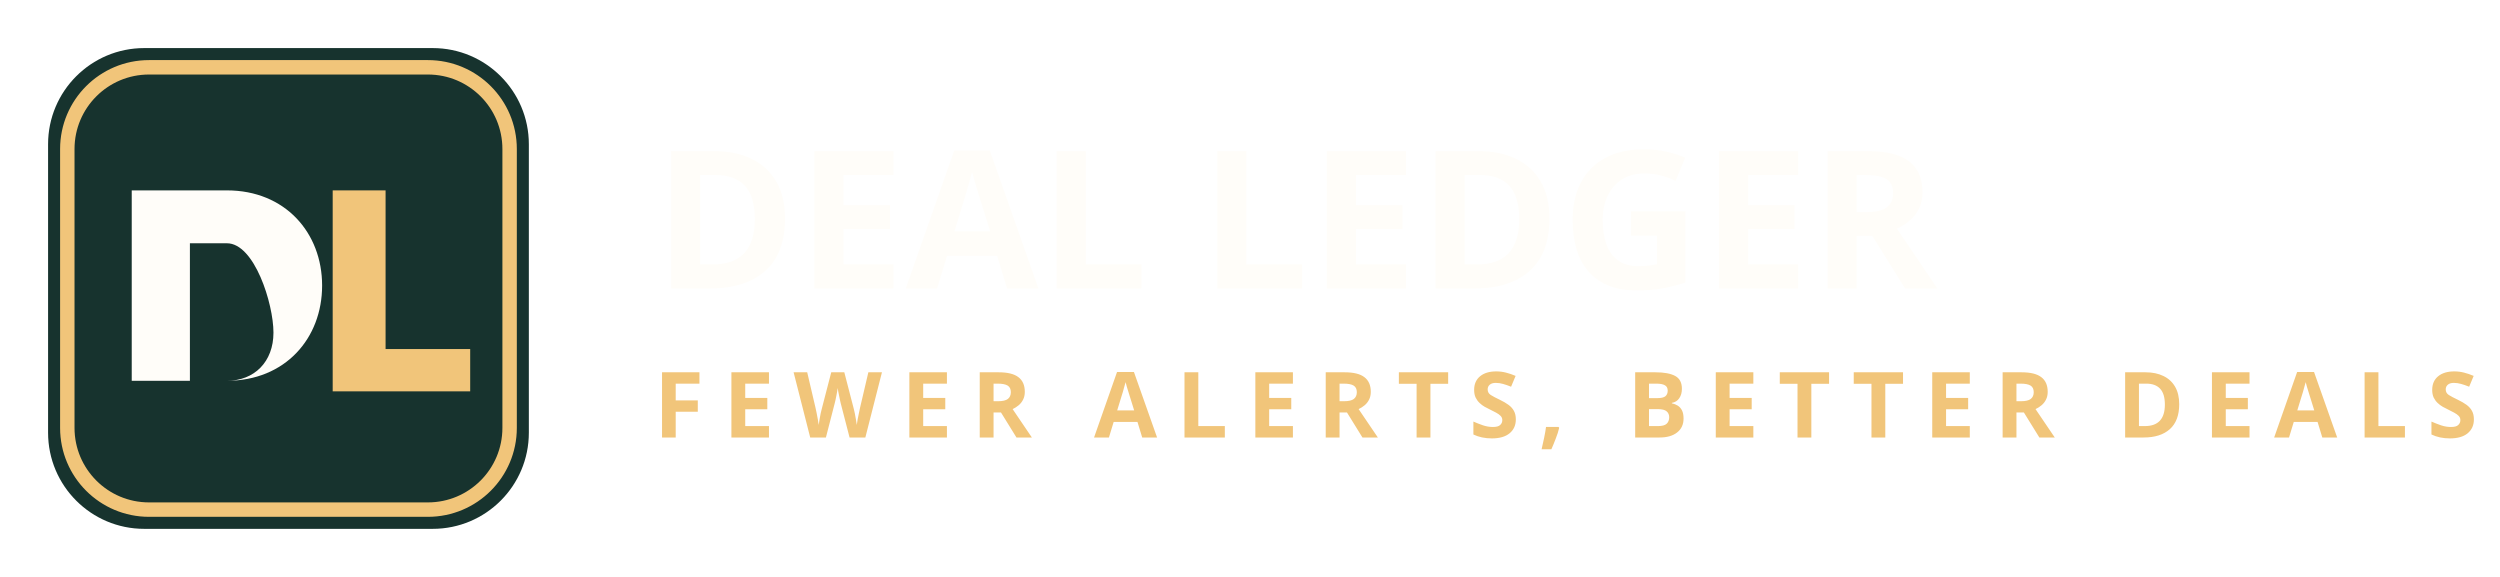
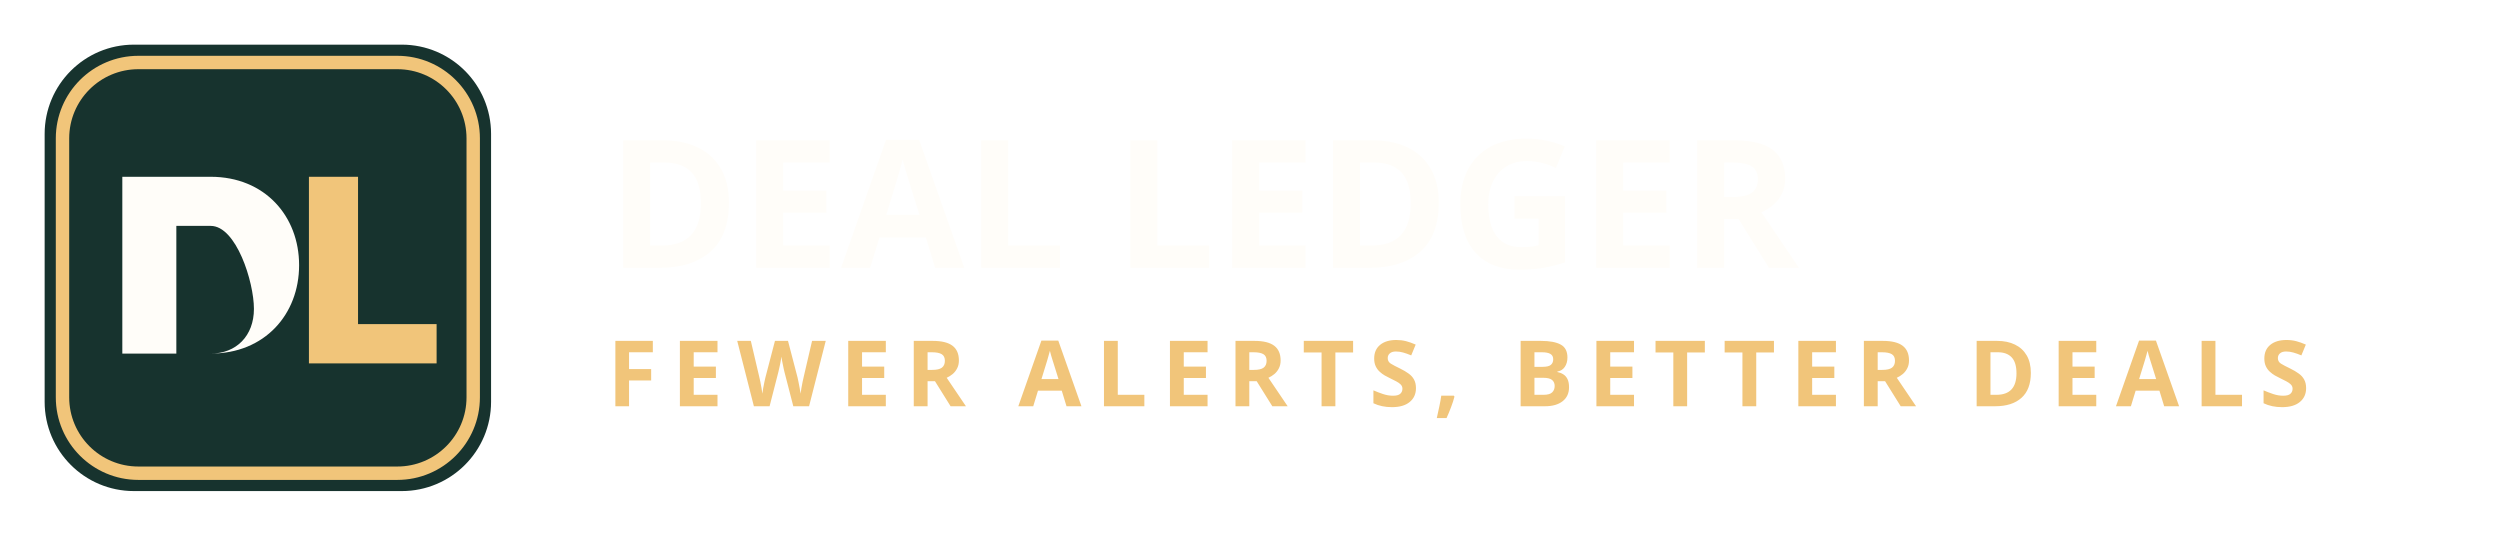
- <svg xmlns="http://www.w3.org/2000/svg" viewBox="0 0 520 120" role="img" aria-labelledby="title desc">
+ <svg xmlns="http://www.w3.org/2000/svg" viewBox="0 0 560 120" role="img" aria-labelledby="title desc">
  <rect x="10" y="10" width="100" height="100" rx="20" fill="#17332e" />
  <rect x="14" y="14" width="92" height="92" rx="17" fill="none" stroke="#f1c57a" stroke-width="3" />
  <g transform="translate(-10 0) scale(1.1)">
    <path d="M34 36h18c11 0 18 8 18 18s-7 18-18 18H34zM45 46v26h7c5.2 0 8.8-3.6 8.8-9.1S57.2 46 52 46z" fill="#fffdf9" />
    <path d="M72 36h10v30h16v8H72z" fill="#f1c57a" />
  </g>
  <text x="136" y="60" fill="#fffdf9" font-family="'Avenir Next', Avenir, sans-serif" font-size="40" font-weight="800" letter-spacing="0.2">DEAL LEDGER</text>
-   <text x="136" y="91" fill="#f1c57a" font-family="'Avenir Next', Avenir, sans-serif" font-size="19" font-weight="700" letter-spacing="4">FEWER ALERTS, BETTER DEALS</text>
+   <text x="136" y="91" fill="#f1c57a" font-family="'Avenir Next', Avenir, sans-serif" font-size="20.5" font-weight="700" letter-spacing="3.2">FEWER ALERTS, BETTER DEALS</text>
</svg>
